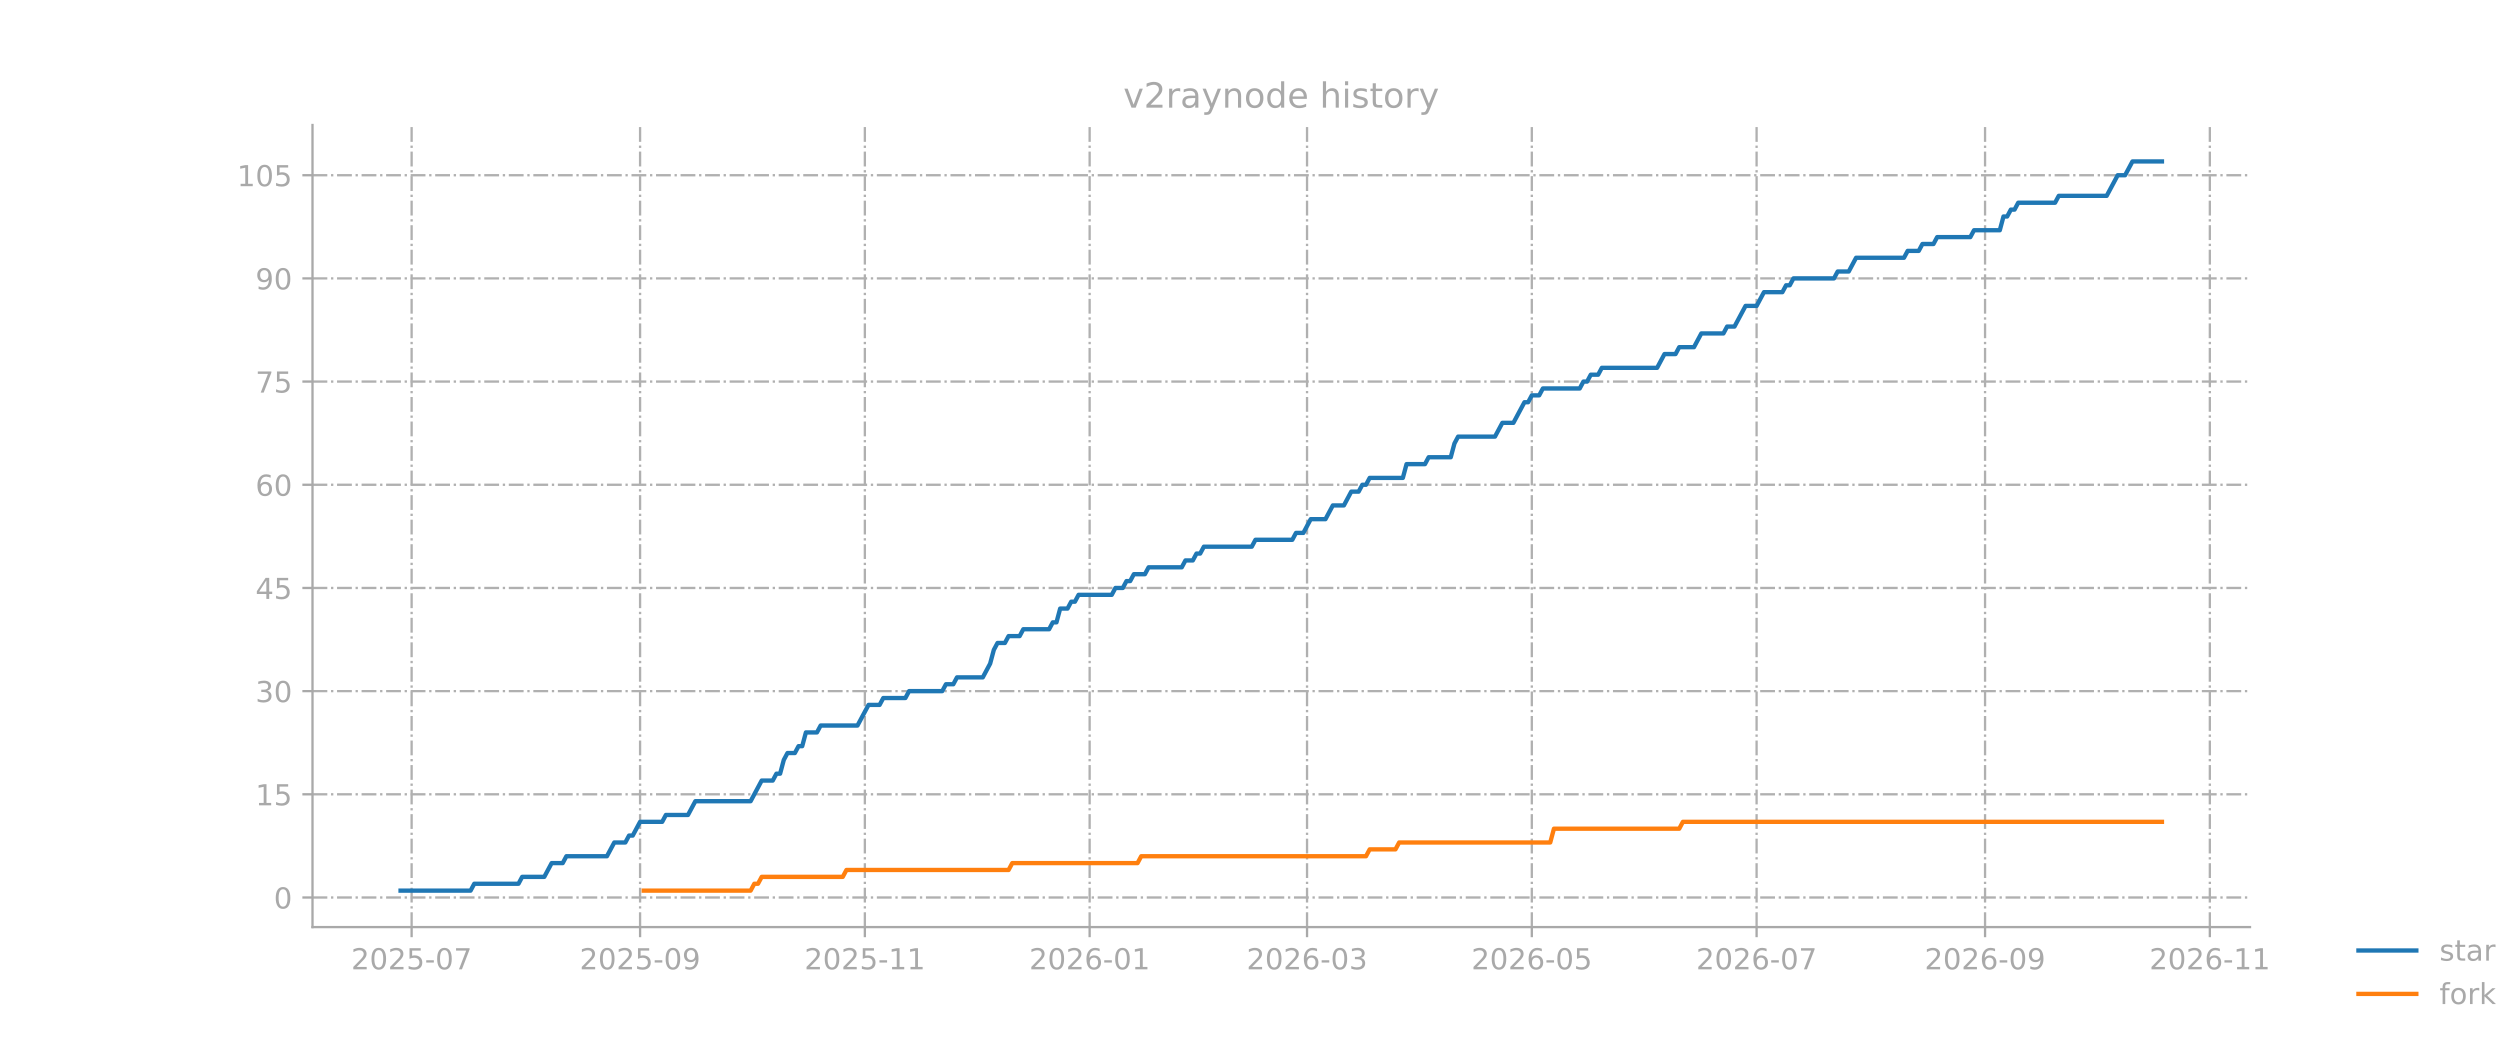
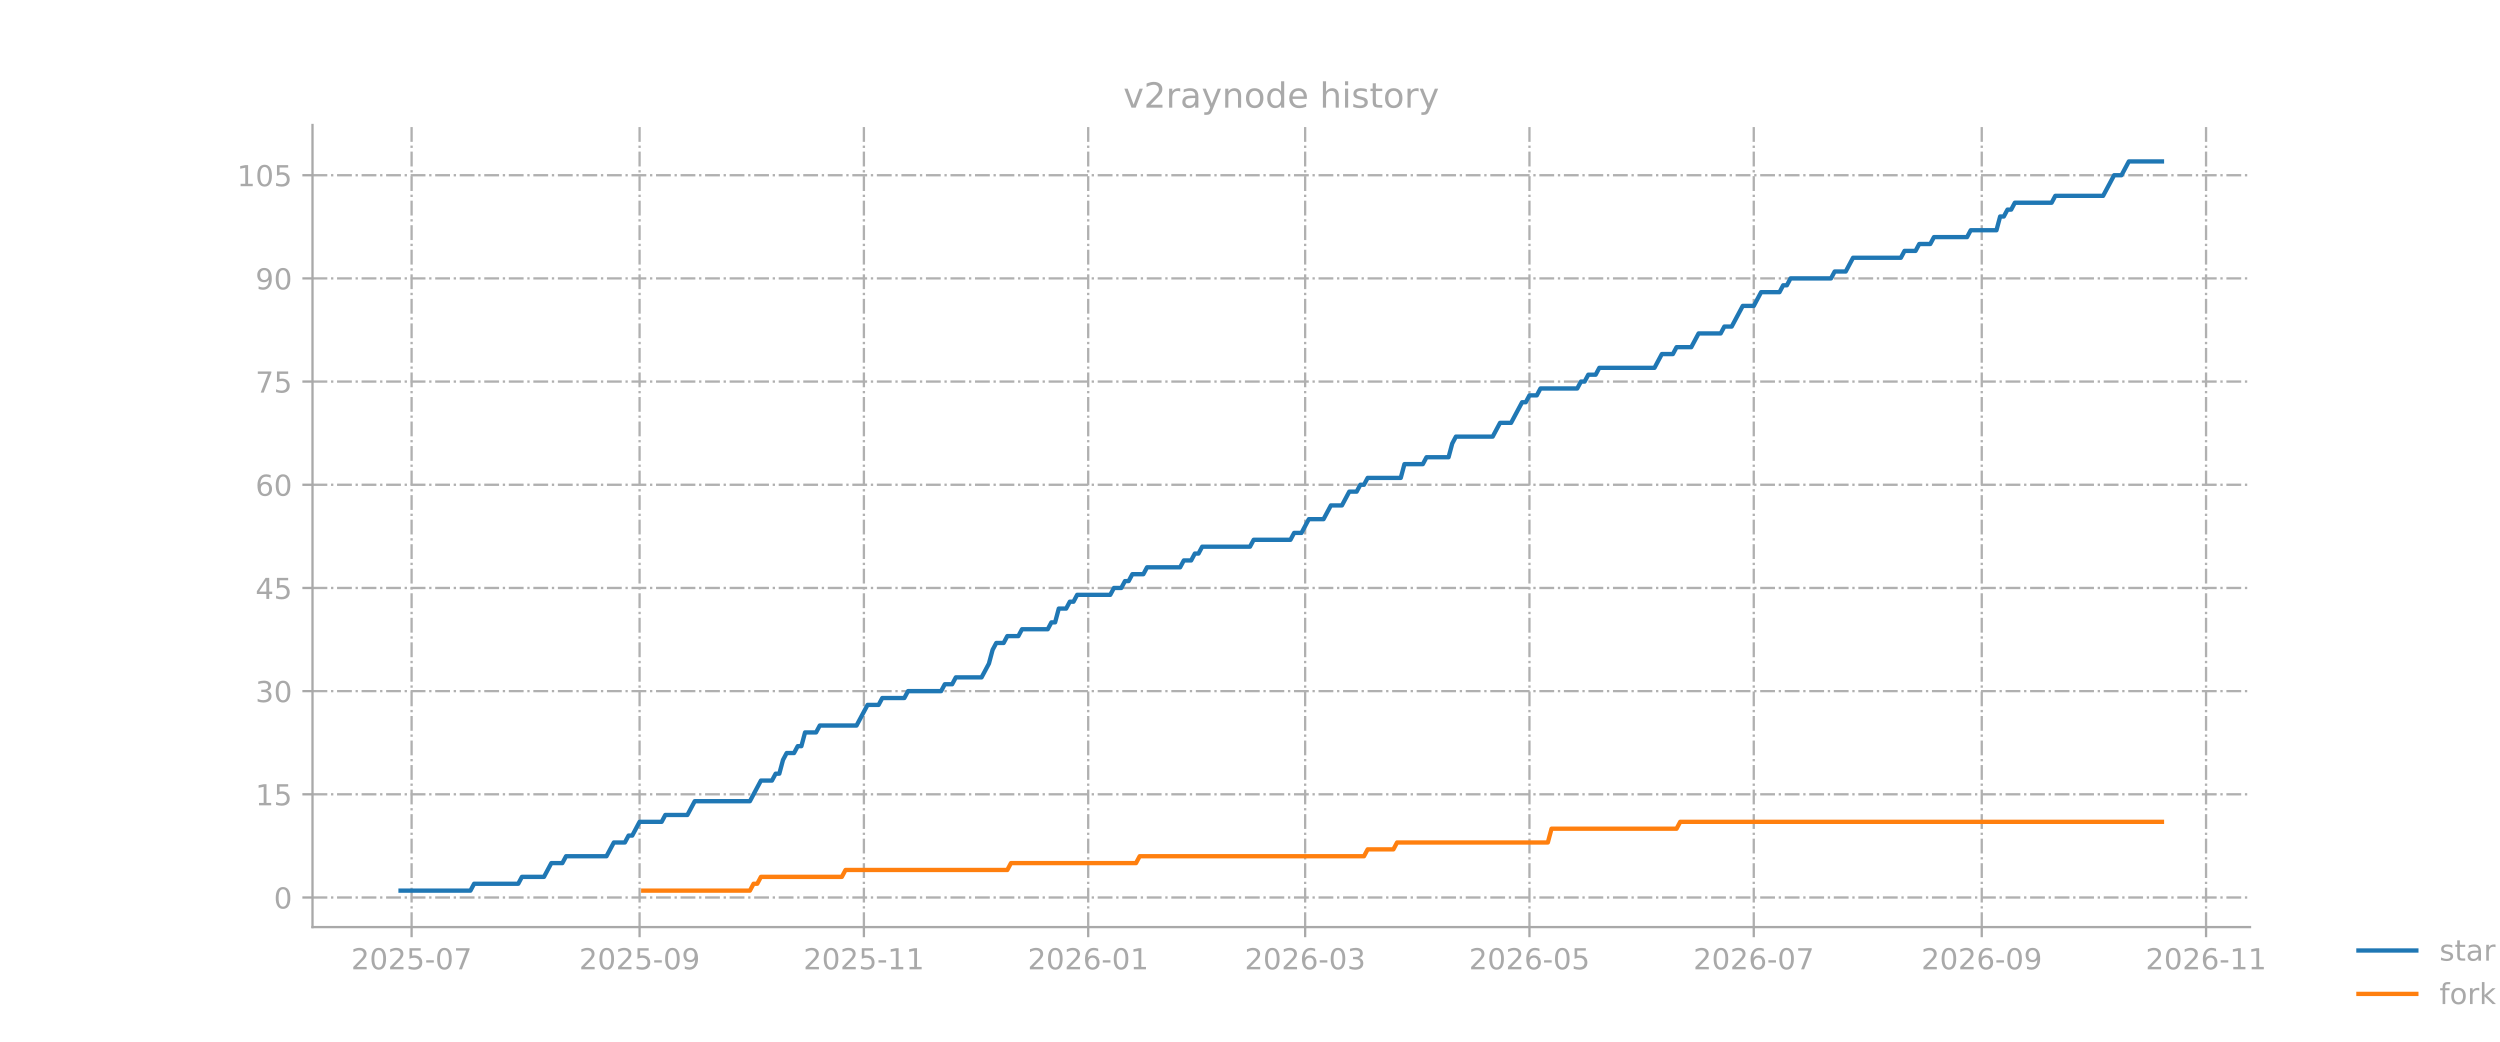
<svg xmlns="http://www.w3.org/2000/svg" xmlns:xlink="http://www.w3.org/1999/xlink" width="864pt" height="360pt" viewBox="0 0 864 360" version="1.1">
  <defs>
    <style type="text/css">*{stroke-linejoin: round; stroke-linecap: butt}</style>
  </defs>
  <g id="figure_1">
    <g id="patch_1">
      <path d="M 0 360  L 864 360  L 864 0  L 0 0  L 0 360  z " style="fill: none; opacity: 0" />
    </g>
    <g id="axes_1">
      <g id="patch_2">
        <path d="M 108 320.4  L 777.6 320.4  L 777.6 43.2  L 108 43.2  L 108 320.4  z " style="fill: none; opacity: 0" />
      </g>
      <g id="matplotlib.axis_1">
        <g id="xtick_1">
          <g id="line2d_1">
-             <path d="M 142.257 320.4  L 142.257 43.2  " clip-path="url(#pf29b0ff2e0)" style="fill: none; stroke-dasharray: 5.12,1.28,0.8,1.28; stroke-dashoffset: 0; stroke: #b0b0b0; stroke-width: 0.8" />
+             <path d="M 142.249 320.4  L 142.249 43.2  " clip-path="url(#p8948f46356)" style="fill: none; stroke-dasharray: 5.12,1.28,0.8,1.28; stroke-dashoffset: 0; stroke: #b0b0b0; stroke-width: 0.8" />
          </g>
          <g id="line2d_2">
            <defs>
-               <path id="mb3f616df27" d="M 0 0  L 0 3.5  " style="stroke: #a9a9a9; stroke-width: 0.8" />
+               <path id="m81ba079718" d="M 0 0  L 0 3.5  " style="stroke: #a9a9a9; stroke-width: 0.8" />
            </defs>
            <g>
-               <use xlink:href="#mb3f616df27" x="142.257" y="320.4" style="fill: #a9a9a9; stroke: #a9a9a9; stroke-width: 0.8" />
+               <use xlink:href="#m81ba079718" x="142.249" y="320.4" style="fill: #a9a9a9; stroke: #a9a9a9; stroke-width: 0.8" />
            </g>
          </g>
          <g id="text_1">
-             <g style="fill: #a9a9a9" transform="translate(121.3654 334.9977) scale(0.1 -0.1)">
+             <g style="fill: #a9a9a9" transform="translate(121.3574 334.9977) scale(0.1 -0.1)">
              <defs>
                <path id="DejaVuSans-15" d="M 1228 531  L 3431 531  L 3431 0  L 469 0  L 469 531  Q 828 903 1448 1529  Q 2069 2156 2228 2338  Q 2531 2678 2651 2914  Q 2772 3150 2772 3378  Q 2772 3750 2511 3984  Q 2250 4219 1831 4219  Q 1534 4219 1204 4116  Q 875 4013 500 3803  L 500 4441  Q 881 4594 1212 4672  Q 1544 4750 1819 4750  Q 2544 4750 2975 4387  Q 3406 4025 3406 3419  Q 3406 3131 3298 2873  Q 3191 2616 2906 2266  Q 2828 2175 2409 1742  Q 1991 1309 1228 531  z " transform="scale(0.015625)" />
                <path id="DejaVuSans-13" d="M 2034 4250  Q 1547 4250 1301 3770  Q 1056 3291 1056 2328  Q 1056 1369 1301 889  Q 1547 409 2034 409  Q 2525 409 2770 889  Q 3016 1369 3016 2328  Q 3016 3291 2770 3770  Q 2525 4250 2034 4250  z M 2034 4750  Q 2819 4750 3233 4129  Q 3647 3509 3647 2328  Q 3647 1150 3233 529  Q 2819 -91 2034 -91  Q 1250 -91 836 529  Q 422 1150 422 2328  Q 422 3509 836 4129  Q 1250 4750 2034 4750  z " transform="scale(0.015625)" />
                <path id="DejaVuSans-18" d="M 691 4666  L 3169 4666  L 3169 4134  L 1269 4134  L 1269 2991  Q 1406 3038 1543 3061  Q 1681 3084 1819 3084  Q 2600 3084 3056 2656  Q 3513 2228 3513 1497  Q 3513 744 3044 326  Q 2575 -91 1722 -91  Q 1428 -91 1123 -41  Q 819 9 494 109  L 494 744  Q 775 591 1075 516  Q 1375 441 1709 441  Q 2250 441 2565 725  Q 2881 1009 2881 1497  Q 2881 1984 2565 2268  Q 2250 2553 1709 2553  Q 1456 2553 1204 2497  Q 953 2441 691 2322  L 691 4666  z " transform="scale(0.015625)" />
                <path id="DejaVuSans-10" d="M 313 2009  L 1997 2009  L 1997 1497  L 313 1497  L 313 2009  z " transform="scale(0.015625)" />
                <path id="DejaVuSans-1a" d="M 525 4666  L 3525 4666  L 3525 4397  L 1831 0  L 1172 0  L 2766 4134  L 525 4134  L 525 4666  z " transform="scale(0.015625)" />
              </defs>
              <use xlink:href="#DejaVuSans-15" />
              <use xlink:href="#DejaVuSans-13" transform="translate(63.625 0)" />
              <use xlink:href="#DejaVuSans-15" transform="translate(127.25 0)" />
              <use xlink:href="#DejaVuSans-18" transform="translate(190.875 0)" />
              <use xlink:href="#DejaVuSans-10" transform="translate(254.5 0)" />
              <use xlink:href="#DejaVuSans-13" transform="translate(290.5781 0)" />
              <use xlink:href="#DejaVuSans-1a" transform="translate(354.2031 0)" />
            </g>
          </g>
        </g>
        <g id="xtick_2">
          <g id="line2d_3">
-             <path d="M 221.213 320.4  L 221.213 43.2  " clip-path="url(#pf29b0ff2e0)" style="fill: none; stroke-dasharray: 5.12,1.28,0.8,1.28; stroke-dashoffset: 0; stroke: #b0b0b0; stroke-width: 0.8" />
+             <path d="M 221.04 320.4  L 221.04 43.2  " clip-path="url(#p8948f46356)" style="fill: none; stroke-dasharray: 5.12,1.28,0.8,1.28; stroke-dashoffset: 0; stroke: #b0b0b0; stroke-width: 0.8" />
          </g>
          <g id="line2d_4">
            <g>
-               <use xlink:href="#mb3f616df27" x="221.213" y="320.4" style="fill: #a9a9a9; stroke: #a9a9a9; stroke-width: 0.8" />
+               <use xlink:href="#m81ba079718" x="221.04" y="320.4" style="fill: #a9a9a9; stroke: #a9a9a9; stroke-width: 0.8" />
            </g>
          </g>
          <g id="text_2">
-             <g style="fill: #a9a9a9" transform="translate(200.3217 334.9977) scale(0.1 -0.1)">
+             <g style="fill: #a9a9a9" transform="translate(200.1489 334.9977) scale(0.1 -0.1)">
              <defs>
                <path id="DejaVuSans-1c" d="M 703 97  L 703 672  Q 941 559 1184 500  Q 1428 441 1663 441  Q 2288 441 2617 861  Q 2947 1281 2994 2138  Q 2813 1869 2534 1725  Q 2256 1581 1919 1581  Q 1219 1581 811 2004  Q 403 2428 403 3163  Q 403 3881 828 4315  Q 1253 4750 1959 4750  Q 2769 4750 3195 4129  Q 3622 3509 3622 2328  Q 3622 1225 3098 567  Q 2575 -91 1691 -91  Q 1453 -91 1209 -44  Q 966 3 703 97  z M 1959 2075  Q 2384 2075 2632 2365  Q 2881 2656 2881 3163  Q 2881 3666 2632 3958  Q 2384 4250 1959 4250  Q 1534 4250 1286 3958  Q 1038 3666 1038 3163  Q 1038 2656 1286 2365  Q 1534 2075 1959 2075  z " transform="scale(0.015625)" />
              </defs>
              <use xlink:href="#DejaVuSans-15" />
              <use xlink:href="#DejaVuSans-13" transform="translate(63.625 0)" />
              <use xlink:href="#DejaVuSans-15" transform="translate(127.25 0)" />
              <use xlink:href="#DejaVuSans-18" transform="translate(190.875 0)" />
              <use xlink:href="#DejaVuSans-10" transform="translate(254.5 0)" />
              <use xlink:href="#DejaVuSans-13" transform="translate(290.5781 0)" />
              <use xlink:href="#DejaVuSans-1c" transform="translate(354.2031 0)" />
            </g>
          </g>
        </g>
        <g id="xtick_3">
          <g id="line2d_5">
-             <path d="M 298.896 320.4  L 298.896 43.2  " clip-path="url(#pf29b0ff2e0)" style="fill: none; stroke-dasharray: 5.12,1.28,0.8,1.28; stroke-dashoffset: 0; stroke: #b0b0b0; stroke-width: 0.8" />
+             <path d="M 298.561 320.4  L 298.561 43.2  " clip-path="url(#p8948f46356)" style="fill: none; stroke-dasharray: 5.12,1.28,0.8,1.28; stroke-dashoffset: 0; stroke: #b0b0b0; stroke-width: 0.8" />
          </g>
          <g id="line2d_6">
            <g>
-               <use xlink:href="#mb3f616df27" x="298.896" y="320.4" style="fill: #a9a9a9; stroke: #a9a9a9; stroke-width: 0.8" />
+               <use xlink:href="#m81ba079718" x="298.561" y="320.4" style="fill: #a9a9a9; stroke: #a9a9a9; stroke-width: 0.8" />
            </g>
          </g>
          <g id="text_3">
-             <g style="fill: #a9a9a9" transform="translate(278.0044 334.9977) scale(0.1 -0.1)">
+             <g style="fill: #a9a9a9" transform="translate(277.6695 334.9977) scale(0.1 -0.1)">
              <defs>
                <path id="DejaVuSans-14" d="M 794 531  L 1825 531  L 1825 4091  L 703 3866  L 703 4441  L 1819 4666  L 2450 4666  L 2450 531  L 3481 531  L 3481 0  L 794 0  L 794 531  z " transform="scale(0.015625)" />
              </defs>
              <use xlink:href="#DejaVuSans-15" />
              <use xlink:href="#DejaVuSans-13" transform="translate(63.625 0)" />
              <use xlink:href="#DejaVuSans-15" transform="translate(127.25 0)" />
              <use xlink:href="#DejaVuSans-18" transform="translate(190.875 0)" />
              <use xlink:href="#DejaVuSans-10" transform="translate(254.5 0)" />
              <use xlink:href="#DejaVuSans-14" transform="translate(290.5781 0)" />
              <use xlink:href="#DejaVuSans-14" transform="translate(354.2031 0)" />
            </g>
          </g>
        </g>
        <g id="xtick_4">
          <g id="line2d_7">
-             <path d="M 376.579 320.4  L 376.579 43.2  " clip-path="url(#pf29b0ff2e0)" style="fill: none; stroke-dasharray: 5.12,1.28,0.8,1.28; stroke-dashoffset: 0; stroke: #b0b0b0; stroke-width: 0.8" />
+             <path d="M 376.081 320.4  L 376.081 43.2  " clip-path="url(#p8948f46356)" style="fill: none; stroke-dasharray: 5.12,1.28,0.8,1.28; stroke-dashoffset: 0; stroke: #b0b0b0; stroke-width: 0.8" />
          </g>
          <g id="line2d_8">
            <g>
-               <use xlink:href="#mb3f616df27" x="376.579" y="320.4" style="fill: #a9a9a9; stroke: #a9a9a9; stroke-width: 0.8" />
+               <use xlink:href="#m81ba079718" x="376.081" y="320.4" style="fill: #a9a9a9; stroke: #a9a9a9; stroke-width: 0.8" />
            </g>
          </g>
          <g id="text_4">
-             <g style="fill: #a9a9a9" transform="translate(355.6872 334.9977) scale(0.1 -0.1)">
+             <g style="fill: #a9a9a9" transform="translate(355.1901 334.9977) scale(0.1 -0.1)">
              <defs>
                <path id="DejaVuSans-19" d="M 2113 2584  Q 1688 2584 1439 2293  Q 1191 2003 1191 1497  Q 1191 994 1439 701  Q 1688 409 2113 409  Q 2538 409 2786 701  Q 3034 994 3034 1497  Q 3034 2003 2786 2293  Q 2538 2584 2113 2584  z M 3366 4563  L 3366 3988  Q 3128 4100 2886 4159  Q 2644 4219 2406 4219  Q 1781 4219 1451 3797  Q 1122 3375 1075 2522  Q 1259 2794 1537 2939  Q 1816 3084 2150 3084  Q 2853 3084 3261 2657  Q 3669 2231 3669 1497  Q 3669 778 3244 343  Q 2819 -91 2113 -91  Q 1303 -91 875 529  Q 447 1150 447 2328  Q 447 3434 972 4092  Q 1497 4750 2381 4750  Q 2619 4750 2861 4703  Q 3103 4656 3366 4563  z " transform="scale(0.015625)" />
              </defs>
              <use xlink:href="#DejaVuSans-15" />
              <use xlink:href="#DejaVuSans-13" transform="translate(63.625 0)" />
              <use xlink:href="#DejaVuSans-15" transform="translate(127.25 0)" />
              <use xlink:href="#DejaVuSans-19" transform="translate(190.875 0)" />
              <use xlink:href="#DejaVuSans-10" transform="translate(254.5 0)" />
              <use xlink:href="#DejaVuSans-13" transform="translate(290.5781 0)" />
              <use xlink:href="#DejaVuSans-14" transform="translate(354.2031 0)" />
            </g>
          </g>
        </g>
        <g id="xtick_5">
          <g id="line2d_9">
-             <path d="M 451.714 320.4  L 451.714 43.2  " clip-path="url(#pf29b0ff2e0)" style="fill: none; stroke-dasharray: 5.12,1.28,0.8,1.28; stroke-dashoffset: 0; stroke: #b0b0b0; stroke-width: 0.8" />
+             <path d="M 451.06 320.4  L 451.06 43.2  " clip-path="url(#p8948f46356)" style="fill: none; stroke-dasharray: 5.12,1.28,0.8,1.28; stroke-dashoffset: 0; stroke: #b0b0b0; stroke-width: 0.8" />
          </g>
          <g id="line2d_10">
            <g>
-               <use xlink:href="#mb3f616df27" x="451.714" y="320.4" style="fill: #a9a9a9; stroke: #a9a9a9; stroke-width: 0.8" />
+               <use xlink:href="#m81ba079718" x="451.06" y="320.4" style="fill: #a9a9a9; stroke: #a9a9a9; stroke-width: 0.8" />
            </g>
          </g>
          <g id="text_5">
-             <g style="fill: #a9a9a9" transform="translate(430.823 334.9977) scale(0.1 -0.1)">
+             <g style="fill: #a9a9a9" transform="translate(430.169 334.9977) scale(0.1 -0.1)">
              <defs>
                <path id="DejaVuSans-16" d="M 2597 2516  Q 3050 2419 3304 2112  Q 3559 1806 3559 1356  Q 3559 666 3084 287  Q 2609 -91 1734 -91  Q 1441 -91 1130 -33  Q 819 25 488 141  L 488 750  Q 750 597 1062 519  Q 1375 441 1716 441  Q 2309 441 2620 675  Q 2931 909 2931 1356  Q 2931 1769 2642 2001  Q 2353 2234 1838 2234  L 1294 2234  L 1294 2753  L 1863 2753  Q 2328 2753 2575 2939  Q 2822 3125 2822 3475  Q 2822 3834 2567 4026  Q 2313 4219 1838 4219  Q 1578 4219 1281 4162  Q 984 4106 628 3988  L 628 4550  Q 988 4650 1302 4700  Q 1616 4750 1894 4750  Q 2613 4750 3031 4423  Q 3450 4097 3450 3541  Q 3450 3153 3228 2886  Q 3006 2619 2597 2516  z " transform="scale(0.015625)" />
              </defs>
              <use xlink:href="#DejaVuSans-15" />
              <use xlink:href="#DejaVuSans-13" transform="translate(63.625 0)" />
              <use xlink:href="#DejaVuSans-15" transform="translate(127.25 0)" />
              <use xlink:href="#DejaVuSans-19" transform="translate(190.875 0)" />
              <use xlink:href="#DejaVuSans-10" transform="translate(254.5 0)" />
              <use xlink:href="#DejaVuSans-13" transform="translate(290.5781 0)" />
              <use xlink:href="#DejaVuSans-16" transform="translate(354.2031 0)" />
            </g>
          </g>
        </g>
        <g id="xtick_6">
          <g id="line2d_11">
-             <path d="M 529.397 320.4  L 529.397 43.2  " clip-path="url(#pf29b0ff2e0)" style="fill: none; stroke-dasharray: 5.12,1.28,0.8,1.28; stroke-dashoffset: 0; stroke: #b0b0b0; stroke-width: 0.8" />
+             <path d="M 528.581 320.4  L 528.581 43.2  " clip-path="url(#p8948f46356)" style="fill: none; stroke-dasharray: 5.12,1.28,0.8,1.28; stroke-dashoffset: 0; stroke: #b0b0b0; stroke-width: 0.8" />
          </g>
          <g id="line2d_12">
            <g>
-               <use xlink:href="#mb3f616df27" x="529.397" y="320.4" style="fill: #a9a9a9; stroke: #a9a9a9; stroke-width: 0.8" />
+               <use xlink:href="#m81ba079718" x="528.581" y="320.4" style="fill: #a9a9a9; stroke: #a9a9a9; stroke-width: 0.8" />
            </g>
          </g>
          <g id="text_6">
-             <g style="fill: #a9a9a9" transform="translate(508.5058 334.9977) scale(0.1 -0.1)">
+             <g style="fill: #a9a9a9" transform="translate(507.6896 334.9977) scale(0.1 -0.1)">
              <use xlink:href="#DejaVuSans-15" />
              <use xlink:href="#DejaVuSans-13" transform="translate(63.625 0)" />
              <use xlink:href="#DejaVuSans-15" transform="translate(127.25 0)" />
              <use xlink:href="#DejaVuSans-19" transform="translate(190.875 0)" />
              <use xlink:href="#DejaVuSans-10" transform="translate(254.5 0)" />
              <use xlink:href="#DejaVuSans-13" transform="translate(290.5781 0)" />
              <use xlink:href="#DejaVuSans-18" transform="translate(354.2031 0)" />
            </g>
          </g>
        </g>
        <g id="xtick_7">
          <g id="line2d_13">
-             <path d="M 607.08 320.4  L 607.08 43.2  " clip-path="url(#pf29b0ff2e0)" style="fill: none; stroke-dasharray: 5.12,1.28,0.8,1.28; stroke-dashoffset: 0; stroke: #b0b0b0; stroke-width: 0.8" />
+             <path d="M 606.102 320.4  L 606.102 43.2  " clip-path="url(#p8948f46356)" style="fill: none; stroke-dasharray: 5.12,1.28,0.8,1.28; stroke-dashoffset: 0; stroke: #b0b0b0; stroke-width: 0.8" />
          </g>
          <g id="line2d_14">
            <g>
-               <use xlink:href="#mb3f616df27" x="607.08" y="320.4" style="fill: #a9a9a9; stroke: #a9a9a9; stroke-width: 0.8" />
+               <use xlink:href="#m81ba079718" x="606.102" y="320.4" style="fill: #a9a9a9; stroke: #a9a9a9; stroke-width: 0.8" />
            </g>
          </g>
          <g id="text_7">
-             <g style="fill: #a9a9a9" transform="translate(586.1885 334.9977) scale(0.1 -0.1)">
+             <g style="fill: #a9a9a9" transform="translate(585.2102 334.9977) scale(0.1 -0.1)">
              <use xlink:href="#DejaVuSans-15" />
              <use xlink:href="#DejaVuSans-13" transform="translate(63.625 0)" />
              <use xlink:href="#DejaVuSans-15" transform="translate(127.25 0)" />
              <use xlink:href="#DejaVuSans-19" transform="translate(190.875 0)" />
              <use xlink:href="#DejaVuSans-10" transform="translate(254.5 0)" />
              <use xlink:href="#DejaVuSans-13" transform="translate(290.5781 0)" />
              <use xlink:href="#DejaVuSans-1a" transform="translate(354.2031 0)" />
            </g>
          </g>
        </g>
        <g id="xtick_8">
          <g id="line2d_15">
-             <path d="M 686.036 320.4  L 686.036 43.2  " clip-path="url(#pf29b0ff2e0)" style="fill: none; stroke-dasharray: 5.12,1.28,0.8,1.28; stroke-dashoffset: 0; stroke: #b0b0b0; stroke-width: 0.8" />
+             <path d="M 684.893 320.4  L 684.893 43.2  " clip-path="url(#p8948f46356)" style="fill: none; stroke-dasharray: 5.12,1.28,0.8,1.28; stroke-dashoffset: 0; stroke: #b0b0b0; stroke-width: 0.8" />
          </g>
          <g id="line2d_16">
            <g>
-               <use xlink:href="#mb3f616df27" x="686.036" y="320.4" style="fill: #a9a9a9; stroke: #a9a9a9; stroke-width: 0.8" />
+               <use xlink:href="#m81ba079718" x="684.893" y="320.4" style="fill: #a9a9a9; stroke: #a9a9a9; stroke-width: 0.8" />
            </g>
          </g>
          <g id="text_8">
-             <g style="fill: #a9a9a9" transform="translate(665.1448 334.9977) scale(0.1 -0.1)">
+             <g style="fill: #a9a9a9" transform="translate(664.0016 334.9977) scale(0.1 -0.1)">
              <use xlink:href="#DejaVuSans-15" />
              <use xlink:href="#DejaVuSans-13" transform="translate(63.625 0)" />
              <use xlink:href="#DejaVuSans-15" transform="translate(127.25 0)" />
              <use xlink:href="#DejaVuSans-19" transform="translate(190.875 0)" />
              <use xlink:href="#DejaVuSans-10" transform="translate(254.5 0)" />
              <use xlink:href="#DejaVuSans-13" transform="translate(290.5781 0)" />
              <use xlink:href="#DejaVuSans-1c" transform="translate(354.2031 0)" />
            </g>
          </g>
        </g>
        <g id="xtick_9">
          <g id="line2d_17">
-             <path d="M 763.719 320.4  L 763.719 43.2  " clip-path="url(#pf29b0ff2e0)" style="fill: none; stroke-dasharray: 5.12,1.28,0.8,1.28; stroke-dashoffset: 0; stroke: #b0b0b0; stroke-width: 0.8" />
+             <path d="M 762.414 320.4  L 762.414 43.2  " clip-path="url(#p8948f46356)" style="fill: none; stroke-dasharray: 5.12,1.28,0.8,1.28; stroke-dashoffset: 0; stroke: #b0b0b0; stroke-width: 0.8" />
          </g>
          <g id="line2d_18">
            <g>
-               <use xlink:href="#mb3f616df27" x="763.719" y="320.4" style="fill: #a9a9a9; stroke: #a9a9a9; stroke-width: 0.8" />
+               <use xlink:href="#m81ba079718" x="762.414" y="320.4" style="fill: #a9a9a9; stroke: #a9a9a9; stroke-width: 0.8" />
            </g>
          </g>
          <g id="text_9">
-             <g style="fill: #a9a9a9" transform="translate(742.8276 334.9977) scale(0.1 -0.1)">
+             <g style="fill: #a9a9a9" transform="translate(741.5222 334.9977) scale(0.1 -0.1)">
              <use xlink:href="#DejaVuSans-15" />
              <use xlink:href="#DejaVuSans-13" transform="translate(63.625 0)" />
              <use xlink:href="#DejaVuSans-15" transform="translate(127.25 0)" />
              <use xlink:href="#DejaVuSans-19" transform="translate(190.875 0)" />
              <use xlink:href="#DejaVuSans-10" transform="translate(254.5 0)" />
              <use xlink:href="#DejaVuSans-14" transform="translate(290.5781 0)" />
              <use xlink:href="#DejaVuSans-14" transform="translate(354.2031 0)" />
            </g>
          </g>
        </g>
      </g>
      <g id="matplotlib.axis_2">
        <g id="ytick_1">
          <g id="line2d_19">
-             <path d="M 108 310.177  L 777.6 310.177  " clip-path="url(#pf29b0ff2e0)" style="fill: none; stroke-dasharray: 5.12,1.28,0.8,1.28; stroke-dashoffset: 0; stroke: #b0b0b0; stroke-width: 0.8" />
+             <path d="M 108 310.177  L 777.6 310.177  " clip-path="url(#p8948f46356)" style="fill: none; stroke-dasharray: 5.12,1.28,0.8,1.28; stroke-dashoffset: 0; stroke: #b0b0b0; stroke-width: 0.8" />
          </g>
          <g id="line2d_20">
            <defs>
-               <path id="m689b51c0ff" d="M 0 0  L -3.5 0  " style="stroke: #a9a9a9; stroke-width: 0.8" />
+               <path id="mf83fe8d852" d="M 0 0  L -3.5 0  " style="stroke: #a9a9a9; stroke-width: 0.8" />
            </defs>
            <g>
-               <use xlink:href="#m689b51c0ff" x="108" y="310.177" style="fill: #a9a9a9; stroke: #a9a9a9; stroke-width: 0.8" />
+               <use xlink:href="#mf83fe8d852" x="108" y="310.177" style="fill: #a9a9a9; stroke: #a9a9a9; stroke-width: 0.8" />
            </g>
          </g>
          <g id="text_10">
            <g style="fill: #a9a9a9" transform="translate(94.6375 313.9762) scale(0.1 -0.1)">
              <use xlink:href="#DejaVuSans-13" />
            </g>
          </g>
        </g>
        <g id="ytick_2">
          <g id="line2d_21">
-             <path d="M 108 274.517  L 777.6 274.517  " clip-path="url(#pf29b0ff2e0)" style="fill: none; stroke-dasharray: 5.12,1.28,0.8,1.28; stroke-dashoffset: 0; stroke: #b0b0b0; stroke-width: 0.8" />
+             <path d="M 108 274.517  L 777.6 274.517  " clip-path="url(#p8948f46356)" style="fill: none; stroke-dasharray: 5.12,1.28,0.8,1.28; stroke-dashoffset: 0; stroke: #b0b0b0; stroke-width: 0.8" />
          </g>
          <g id="line2d_22">
            <g>
-               <use xlink:href="#m689b51c0ff" x="108" y="274.517" style="fill: #a9a9a9; stroke: #a9a9a9; stroke-width: 0.8" />
+               <use xlink:href="#mf83fe8d852" x="108" y="274.517" style="fill: #a9a9a9; stroke: #a9a9a9; stroke-width: 0.8" />
            </g>
          </g>
          <g id="text_11">
            <g style="fill: #a9a9a9" transform="translate(88.275 278.3158) scale(0.1 -0.1)">
              <use xlink:href="#DejaVuSans-14" />
              <use xlink:href="#DejaVuSans-18" transform="translate(63.625 0)" />
            </g>
          </g>
        </g>
        <g id="ytick_3">
          <g id="line2d_23">
-             <path d="M 108 238.857  L 777.6 238.857  " clip-path="url(#pf29b0ff2e0)" style="fill: none; stroke-dasharray: 5.12,1.28,0.8,1.28; stroke-dashoffset: 0; stroke: #b0b0b0; stroke-width: 0.8" />
+             <path d="M 108 238.857  L 777.6 238.857  " clip-path="url(#p8948f46356)" style="fill: none; stroke-dasharray: 5.12,1.28,0.8,1.28; stroke-dashoffset: 0; stroke: #b0b0b0; stroke-width: 0.8" />
          </g>
          <g id="line2d_24">
            <g>
-               <use xlink:href="#m689b51c0ff" x="108" y="238.857" style="fill: #a9a9a9; stroke: #a9a9a9; stroke-width: 0.8" />
+               <use xlink:href="#mf83fe8d852" x="108" y="238.857" style="fill: #a9a9a9; stroke: #a9a9a9; stroke-width: 0.8" />
            </g>
          </g>
          <g id="text_12">
            <g style="fill: #a9a9a9" transform="translate(88.275 242.6554) scale(0.1 -0.1)">
              <use xlink:href="#DejaVuSans-16" />
              <use xlink:href="#DejaVuSans-13" transform="translate(63.625 0)" />
            </g>
          </g>
        </g>
        <g id="ytick_4">
          <g id="line2d_25">
-             <path d="M 108 203.196  L 777.6 203.196  " clip-path="url(#pf29b0ff2e0)" style="fill: none; stroke-dasharray: 5.12,1.28,0.8,1.28; stroke-dashoffset: 0; stroke: #b0b0b0; stroke-width: 0.8" />
+             <path d="M 108 203.196  L 777.6 203.196  " clip-path="url(#p8948f46356)" style="fill: none; stroke-dasharray: 5.12,1.28,0.8,1.28; stroke-dashoffset: 0; stroke: #b0b0b0; stroke-width: 0.8" />
          </g>
          <g id="line2d_26">
            <g>
-               <use xlink:href="#m689b51c0ff" x="108" y="203.196" style="fill: #a9a9a9; stroke: #a9a9a9; stroke-width: 0.8" />
+               <use xlink:href="#mf83fe8d852" x="108" y="203.196" style="fill: #a9a9a9; stroke: #a9a9a9; stroke-width: 0.8" />
            </g>
          </g>
          <g id="text_13">
            <g style="fill: #a9a9a9" transform="translate(88.275 206.9951) scale(0.1 -0.1)">
              <defs>
                <path id="DejaVuSans-17" d="M 2419 4116  L 825 1625  L 2419 1625  L 2419 4116  z M 2253 4666  L 3047 4666  L 3047 1625  L 3713 1625  L 3713 1100  L 3047 1100  L 3047 0  L 2419 0  L 2419 1100  L 313 1100  L 313 1709  L 2253 4666  z " transform="scale(0.015625)" />
              </defs>
              <use xlink:href="#DejaVuSans-17" />
              <use xlink:href="#DejaVuSans-18" transform="translate(63.625 0)" />
            </g>
          </g>
        </g>
        <g id="ytick_5">
          <g id="line2d_27">
-             <path d="M 108 167.536  L 777.6 167.536  " clip-path="url(#pf29b0ff2e0)" style="fill: none; stroke-dasharray: 5.12,1.28,0.8,1.28; stroke-dashoffset: 0; stroke: #b0b0b0; stroke-width: 0.8" />
+             <path d="M 108 167.536  L 777.6 167.536  " clip-path="url(#p8948f46356)" style="fill: none; stroke-dasharray: 5.12,1.28,0.8,1.28; stroke-dashoffset: 0; stroke: #b0b0b0; stroke-width: 0.8" />
          </g>
          <g id="line2d_28">
            <g>
-               <use xlink:href="#m689b51c0ff" x="108" y="167.536" style="fill: #a9a9a9; stroke: #a9a9a9; stroke-width: 0.8" />
+               <use xlink:href="#mf83fe8d852" x="108" y="167.536" style="fill: #a9a9a9; stroke: #a9a9a9; stroke-width: 0.8" />
            </g>
          </g>
          <g id="text_14">
            <g style="fill: #a9a9a9" transform="translate(88.275 171.3347) scale(0.1 -0.1)">
              <use xlink:href="#DejaVuSans-19" />
              <use xlink:href="#DejaVuSans-13" transform="translate(63.625 0)" />
            </g>
          </g>
        </g>
        <g id="ytick_6">
          <g id="line2d_29">
-             <path d="M 108 131.875  L 777.6 131.875  " clip-path="url(#pf29b0ff2e0)" style="fill: none; stroke-dasharray: 5.12,1.28,0.8,1.28; stroke-dashoffset: 0; stroke: #b0b0b0; stroke-width: 0.8" />
+             <path d="M 108 131.875  L 777.6 131.875  " clip-path="url(#p8948f46356)" style="fill: none; stroke-dasharray: 5.12,1.28,0.8,1.28; stroke-dashoffset: 0; stroke: #b0b0b0; stroke-width: 0.8" />
          </g>
          <g id="line2d_30">
            <g>
-               <use xlink:href="#m689b51c0ff" x="108" y="131.875" style="fill: #a9a9a9; stroke: #a9a9a9; stroke-width: 0.8" />
+               <use xlink:href="#mf83fe8d852" x="108" y="131.875" style="fill: #a9a9a9; stroke: #a9a9a9; stroke-width: 0.8" />
            </g>
          </g>
          <g id="text_15">
            <g style="fill: #a9a9a9" transform="translate(88.275 135.6743) scale(0.1 -0.1)">
              <use xlink:href="#DejaVuSans-1a" />
              <use xlink:href="#DejaVuSans-18" transform="translate(63.625 0)" />
            </g>
          </g>
        </g>
        <g id="ytick_7">
          <g id="line2d_31">
-             <path d="M 108 96.215  L 777.6 96.215  " clip-path="url(#pf29b0ff2e0)" style="fill: none; stroke-dasharray: 5.12,1.28,0.8,1.28; stroke-dashoffset: 0; stroke: #b0b0b0; stroke-width: 0.8" />
+             <path d="M 108 96.215  L 777.6 96.215  " clip-path="url(#p8948f46356)" style="fill: none; stroke-dasharray: 5.12,1.28,0.8,1.28; stroke-dashoffset: 0; stroke: #b0b0b0; stroke-width: 0.8" />
          </g>
          <g id="line2d_32">
            <g>
-               <use xlink:href="#m689b51c0ff" x="108" y="96.215" style="fill: #a9a9a9; stroke: #a9a9a9; stroke-width: 0.8" />
+               <use xlink:href="#mf83fe8d852" x="108" y="96.215" style="fill: #a9a9a9; stroke: #a9a9a9; stroke-width: 0.8" />
            </g>
          </g>
          <g id="text_16">
            <g style="fill: #a9a9a9" transform="translate(88.275 100.0139) scale(0.1 -0.1)">
              <use xlink:href="#DejaVuSans-1c" />
              <use xlink:href="#DejaVuSans-13" transform="translate(63.625 0)" />
            </g>
          </g>
        </g>
        <g id="ytick_8">
          <g id="line2d_33">
-             <path d="M 108 60.555  L 777.6 60.555  " clip-path="url(#pf29b0ff2e0)" style="fill: none; stroke-dasharray: 5.12,1.28,0.8,1.28; stroke-dashoffset: 0; stroke: #b0b0b0; stroke-width: 0.8" />
+             <path d="M 108 60.555  L 777.6 60.555  " clip-path="url(#p8948f46356)" style="fill: none; stroke-dasharray: 5.12,1.28,0.8,1.28; stroke-dashoffset: 0; stroke: #b0b0b0; stroke-width: 0.8" />
          </g>
          <g id="line2d_34">
            <g>
-               <use xlink:href="#m689b51c0ff" x="108" y="60.555" style="fill: #a9a9a9; stroke: #a9a9a9; stroke-width: 0.8" />
+               <use xlink:href="#mf83fe8d852" x="108" y="60.555" style="fill: #a9a9a9; stroke: #a9a9a9; stroke-width: 0.8" />
            </g>
          </g>
          <g id="text_17">
            <g style="fill: #a9a9a9" transform="translate(81.9125 64.35354) scale(0.1 -0.1)">
              <use xlink:href="#DejaVuSans-14" />
              <use xlink:href="#DejaVuSans-13" transform="translate(63.625 0)" />
              <use xlink:href="#DejaVuSans-18" transform="translate(127.25 0)" />
            </g>
          </g>
        </g>
      </g>
      <g id="line2d_35">
-         <path d="M 138.436 307.8  L 162.633 307.8  L 163.906 305.423  L 179.188 305.423  L 180.461 303.045  L 188.102 303.045  L 190.649 298.291  L 194.47 298.291  L 195.743 295.913  L 209.752 295.913  L 212.299 291.158  L 216.119 291.158  L 217.393 288.781  L 218.666 288.781  L 221.213 284.026  L 228.854 284.026  L 230.128 281.649  L 237.768 281.649  L 240.315 276.894  L 259.418 276.894  L 263.238 269.762  L 267.059 269.762  L 268.332 267.385  L 269.606 267.385  L 270.879 262.63  L 272.153 260.253  L 274.7 260.253  L 275.973 257.875  L 277.247 257.875  L 278.52 253.121  L 282.341 253.121  L 283.614 250.743  L 296.349 250.743  L 300.169 243.611  L 303.99 243.611  L 305.263 241.234  L 312.904 241.234  L 314.178 238.857  L 325.639 238.857  L 326.913 236.479  L 329.46 236.479  L 330.733 234.102  L 339.647 234.102  L 342.194 229.347  L 343.468 224.592  L 344.741 222.215  L 347.288 222.215  L 348.562 219.838  L 352.382 219.838  L 353.656 217.46  L 362.57 217.46  L 363.844 215.083  L 365.117 215.083  L 366.391 210.328  L 368.938 210.328  L 370.211 207.951  L 371.485 207.951  L 372.758 205.574  L 384.22 205.574  L 385.493 203.196  L 388.04 203.196  L 389.314 200.819  L 390.587 200.819  L 391.86 198.442  L 395.681 198.442  L 396.954 196.064  L 408.416 196.064  L 409.689 193.687  L 412.236 193.687  L 413.51 191.309  L 414.783 191.309  L 416.057 188.932  L 432.612 188.932  L 433.886 186.555  L 446.62 186.555  L 447.894 184.177  L 450.441 184.177  L 452.988 179.423  L 458.082 179.423  L 460.629 174.668  L 464.449 174.668  L 466.996 169.913  L 469.543 169.913  L 470.817 167.536  L 472.09 167.536  L 473.364 165.158  L 484.825 165.158  L 486.099 160.404  L 492.466 160.404  L 493.74 158.026  L 501.38 158.026  L 502.654 153.272  L 503.927 150.894  L 516.662 150.894  L 519.209 146.14  L 523.03 146.14  L 526.85 139.008  L 528.124 139.008  L 529.397 136.63  L 531.944 136.63  L 533.218 134.253  L 545.953 134.253  L 547.226 131.875  L 548.5 131.875  L 549.773 129.498  L 552.32 129.498  L 553.593 127.121  L 572.696 127.121  L 575.243 122.366  L 579.063 122.366  L 580.337 119.989  L 585.431 119.989  L 587.978 115.234  L 595.619 115.234  L 596.892 112.857  L 599.439 112.857  L 603.259 105.725  L 607.08 105.725  L 609.627 100.97  L 615.994 100.97  L 617.268 98.592  L 618.541 98.592  L 619.815 96.215  L 633.823 96.215  L 635.097 93.838  L 638.917 93.838  L 641.464 89.083  L 658.019 89.083  L 659.293 86.706  L 663.113 86.706  L 664.387 84.328  L 668.207 84.328  L 669.481 81.951  L 680.942 81.951  L 682.216 79.574  L 691.13 79.574  L 692.404 74.819  L 693.677 74.819  L 694.951 72.442  L 696.224 72.442  L 697.498 70.064  L 710.232 70.064  L 711.506 67.687  L 728.061 67.687  L 731.882 60.555  L 734.429 60.555  L 736.976 55.8  L 747.164 55.8  L 747.164 55.8  " clip-path="url(#pf29b0ff2e0)" style="fill: none; stroke: #1f77b4; stroke-width: 1.5; stroke-linecap: square" />
+         <path d="M 138.436 307.8  L 162.582 307.8  L 163.853 305.423  L 179.103 305.423  L 180.374 303.045  L 187.999 303.045  L 190.54 298.291  L 194.353 298.291  L 195.624 295.913  L 209.603 295.913  L 212.144 291.158  L 215.957 291.158  L 217.228 288.781  L 218.499 288.781  L 221.04 284.026  L 228.665 284.026  L 229.936 281.649  L 237.561 281.649  L 240.103 276.894  L 259.165 276.894  L 262.978 269.762  L 266.79 269.762  L 268.061 267.385  L 269.332 267.385  L 270.603 262.63  L 271.873 260.253  L 274.415 260.253  L 275.686 257.875  L 276.957 257.875  L 278.228 253.121  L 282.04 253.121  L 283.311 250.743  L 296.019 250.743  L 299.832 243.611  L 303.644 243.611  L 304.915 241.234  L 312.54 241.234  L 313.811 238.857  L 325.248 238.857  L 326.519 236.479  L 329.061 236.479  L 330.332 234.102  L 339.227 234.102  L 341.769 229.347  L 343.04 224.592  L 344.311 222.215  L 346.852 222.215  L 348.123 219.838  L 351.936 219.838  L 353.207 217.46  L 362.102 217.46  L 363.373 215.083  L 364.644 215.083  L 365.915 210.328  L 368.456 210.328  L 369.727 207.951  L 370.998 207.951  L 372.269 205.574  L 383.706 205.574  L 384.977 203.196  L 387.519 203.196  L 388.79 200.819  L 390.061 200.819  L 391.331 198.442  L 395.144 198.442  L 396.415 196.064  L 407.852 196.064  L 409.123 193.687  L 411.665 193.687  L 412.936 191.309  L 414.206 191.309  L 415.477 188.932  L 431.998 188.932  L 433.269 186.555  L 445.977 186.555  L 447.248 184.177  L 449.79 184.177  L 452.331 179.423  L 457.415 179.423  L 459.956 174.668  L 463.769 174.668  L 466.31 169.913  L 468.852 169.913  L 470.123 167.536  L 471.394 167.536  L 472.664 165.158  L 484.102 165.158  L 485.373 160.404  L 491.727 160.404  L 492.998 158.026  L 500.623 158.026  L 501.894 153.272  L 503.164 150.894  L 515.873 150.894  L 518.414 146.14  L 522.227 146.14  L 526.039 139.008  L 527.31 139.008  L 528.581 136.63  L 531.123 136.63  L 532.393 134.253  L 545.102 134.253  L 546.373 131.875  L 547.643 131.875  L 548.914 129.498  L 551.456 129.498  L 552.727 127.121  L 571.789 127.121  L 574.331 122.366  L 578.143 122.366  L 579.414 119.989  L 584.497 119.989  L 587.039 115.234  L 594.664 115.234  L 595.935 112.857  L 598.477 112.857  L 602.289 105.725  L 606.102 105.725  L 608.643 100.97  L 614.997 100.97  L 616.268 98.592  L 617.539 98.592  L 618.81 96.215  L 632.789 96.215  L 634.06 93.838  L 637.872 93.838  L 640.414 89.083  L 656.935 89.083  L 658.206 86.706  L 662.018 86.706  L 663.289 84.328  L 667.101 84.328  L 668.372 81.951  L 679.81 81.951  L 681.081 79.574  L 689.976 79.574  L 691.247 74.819  L 692.518 74.819  L 693.789 72.442  L 695.06 72.442  L 696.33 70.064  L 709.039 70.064  L 710.31 67.687  L 726.83 67.687  L 730.643 60.555  L 733.185 60.555  L 735.726 55.8  L 747.164 55.8  L 747.164 55.8  " clip-path="url(#p8948f46356)" style="fill: none; stroke: #1f77b4; stroke-width: 1.5; stroke-linecap: square" />
      </g>
      <g id="line2d_36">
-         <path d="M 222.487 307.8  L 259.418 307.8  L 260.691 305.423  L 261.965 305.423  L 263.238 303.045  L 291.255 303.045  L 292.528 300.668  L 348.562 300.668  L 349.835 298.291  L 393.134 298.291  L 394.407 295.913  L 472.09 295.913  L 473.364 293.536  L 482.278 293.536  L 483.552 291.158  L 535.765 291.158  L 537.038 286.404  L 580.337 286.404  L 581.61 284.026  L 747.164 284.026  L 747.164 284.026  " clip-path="url(#pf29b0ff2e0)" style="fill: none; stroke: #ff7f0e; stroke-width: 1.5; stroke-linecap: square" />
+         <path d="M 222.311 307.8  L 259.165 307.8  L 260.436 305.423  L 261.707 305.423  L 262.978 303.045  L 290.936 303.045  L 292.207 300.668  L 348.123 300.668  L 349.394 298.291  L 392.602 298.291  L 393.873 295.913  L 471.394 295.913  L 472.664 293.536  L 481.56 293.536  L 482.831 291.158  L 534.935 291.158  L 536.206 286.404  L 579.414 286.404  L 580.685 284.026  L 747.164 284.026  L 747.164 284.026  " clip-path="url(#p8948f46356)" style="fill: none; stroke: #ff7f0e; stroke-width: 1.5; stroke-linecap: square" />
      </g>
      <g id="patch_3">
        <path d="M 108 320.4  L 108 43.2  " style="fill: none; stroke: #a9a9a9; stroke-width: 0.8; stroke-linejoin: miter; stroke-linecap: square" />
      </g>
      <g id="patch_4">
        <path d="M 777.6 320.4  L 777.6 43.2  " style="fill: none" />
      </g>
      <g id="patch_5">
        <path d="M 108 320.4  L 777.6 320.4  " style="fill: none; stroke: #a9a9a9; stroke-width: 0.8; stroke-linejoin: miter; stroke-linecap: square" />
      </g>
      <g id="patch_6">
        <path d="M 108 43.2  L 777.6 43.2  " style="fill: none" />
      </g>
      <g id="text_18">
        <g style="fill: #a9a9a9" transform="translate(388.2188 37.2) scale(0.12 -0.12)">
          <defs>
            <path id="DejaVuSans-59" d="M 191 3500  L 800 3500  L 1894 563  L 2988 3500  L 3597 3500  L 2284 0  L 1503 0  L 191 3500  z " transform="scale(0.015625)" />
            <path id="DejaVuSans-55" d="M 2631 2963  Q 2534 3019 2420 3045  Q 2306 3072 2169 3072  Q 1681 3072 1420 2755  Q 1159 2438 1159 1844  L 1159 0  L 581 0  L 581 3500  L 1159 3500  L 1159 2956  Q 1341 3275 1631 3429  Q 1922 3584 2338 3584  Q 2397 3584 2469 3576  Q 2541 3569 2628 3553  L 2631 2963  z " transform="scale(0.015625)" />
            <path id="DejaVuSans-44" d="M 2194 1759  Q 1497 1759 1228 1600  Q 959 1441 959 1056  Q 959 750 1161 570  Q 1363 391 1709 391  Q 2188 391 2477 730  Q 2766 1069 2766 1631  L 2766 1759  L 2194 1759  z M 3341 1997  L 3341 0  L 2766 0  L 2766 531  Q 2569 213 2275 61  Q 1981 -91 1556 -91  Q 1019 -91 701 211  Q 384 513 384 1019  Q 384 1609 779 1909  Q 1175 2209 1959 2209  L 2766 2209  L 2766 2266  Q 2766 2663 2505 2880  Q 2244 3097 1772 3097  Q 1472 3097 1187 3025  Q 903 2953 641 2809  L 641 3341  Q 956 3463 1253 3523  Q 1550 3584 1831 3584  Q 2591 3584 2966 3190  Q 3341 2797 3341 1997  z " transform="scale(0.015625)" />
            <path id="DejaVuSans-5c" d="M 2059 -325  Q 1816 -950 1584 -1140  Q 1353 -1331 966 -1331  L 506 -1331  L 506 -850  L 844 -850  Q 1081 -850 1212 -737  Q 1344 -625 1503 -206  L 1606 56  L 191 3500  L 800 3500  L 1894 763  L 2988 3500  L 3597 3500  L 2059 -325  z " transform="scale(0.015625)" />
            <path id="DejaVuSans-51" d="M 3513 2113  L 3513 0  L 2938 0  L 2938 2094  Q 2938 2591 2744 2837  Q 2550 3084 2163 3084  Q 1697 3084 1428 2787  Q 1159 2491 1159 1978  L 1159 0  L 581 0  L 581 3500  L 1159 3500  L 1159 2956  Q 1366 3272 1645 3428  Q 1925 3584 2291 3584  Q 2894 3584 3203 3211  Q 3513 2838 3513 2113  z " transform="scale(0.015625)" />
            <path id="DejaVuSans-52" d="M 1959 3097  Q 1497 3097 1228 2736  Q 959 2375 959 1747  Q 959 1119 1226 758  Q 1494 397 1959 397  Q 2419 397 2687 759  Q 2956 1122 2956 1747  Q 2956 2369 2687 2733  Q 2419 3097 1959 3097  z M 1959 3584  Q 2709 3584 3137 3096  Q 3566 2609 3566 1747  Q 3566 888 3137 398  Q 2709 -91 1959 -91  Q 1206 -91 779 398  Q 353 888 353 1747  Q 353 2609 779 3096  Q 1206 3584 1959 3584  z " transform="scale(0.015625)" />
            <path id="DejaVuSans-47" d="M 2906 2969  L 2906 4863  L 3481 4863  L 3481 0  L 2906 0  L 2906 525  Q 2725 213 2448 61  Q 2172 -91 1784 -91  Q 1150 -91 751 415  Q 353 922 353 1747  Q 353 2572 751 3078  Q 1150 3584 1784 3584  Q 2172 3584 2448 3432  Q 2725 3281 2906 2969  z M 947 1747  Q 947 1113 1208 752  Q 1469 391 1925 391  Q 2381 391 2643 752  Q 2906 1113 2906 1747  Q 2906 2381 2643 2742  Q 2381 3103 1925 3103  Q 1469 3103 1208 2742  Q 947 2381 947 1747  z " transform="scale(0.015625)" />
            <path id="DejaVuSans-48" d="M 3597 1894  L 3597 1613  L 953 1613  Q 991 1019 1311 708  Q 1631 397 2203 397  Q 2534 397 2845 478  Q 3156 559 3463 722  L 3463 178  Q 3153 47 2828 -22  Q 2503 -91 2169 -91  Q 1331 -91 842 396  Q 353 884 353 1716  Q 353 2575 817 3079  Q 1281 3584 2069 3584  Q 2775 3584 3186 3129  Q 3597 2675 3597 1894  z M 3022 2063  Q 3016 2534 2758 2815  Q 2500 3097 2075 3097  Q 1594 3097 1305 2825  Q 1016 2553 972 2059  L 3022 2063  z " transform="scale(0.015625)" />
            <path id="DejaVuSans-3" transform="scale(0.015625)" />
            <path id="DejaVuSans-4b" d="M 3513 2113  L 3513 0  L 2938 0  L 2938 2094  Q 2938 2591 2744 2837  Q 2550 3084 2163 3084  Q 1697 3084 1428 2787  Q 1159 2491 1159 1978  L 1159 0  L 581 0  L 581 4863  L 1159 4863  L 1159 2956  Q 1366 3272 1645 3428  Q 1925 3584 2291 3584  Q 2894 3584 3203 3211  Q 3513 2838 3513 2113  z " transform="scale(0.015625)" />
            <path id="DejaVuSans-4c" d="M 603 3500  L 1178 3500  L 1178 0  L 603 0  L 603 3500  z M 603 4863  L 1178 4863  L 1178 4134  L 603 4134  L 603 4863  z " transform="scale(0.015625)" />
            <path id="DejaVuSans-56" d="M 2834 3397  L 2834 2853  Q 2591 2978 2328 3040  Q 2066 3103 1784 3103  Q 1356 3103 1142 2972  Q 928 2841 928 2578  Q 928 2378 1081 2264  Q 1234 2150 1697 2047  L 1894 2003  Q 2506 1872 2764 1633  Q 3022 1394 3022 966  Q 3022 478 2636 193  Q 2250 -91 1575 -91  Q 1294 -91 989 -36  Q 684 19 347 128  L 347 722  Q 666 556 975 473  Q 1284 391 1588 391  Q 1994 391 2212 530  Q 2431 669 2431 922  Q 2431 1156 2273 1281  Q 2116 1406 1581 1522  L 1381 1569  Q 847 1681 609 1914  Q 372 2147 372 2553  Q 372 3047 722 3315  Q 1072 3584 1716 3584  Q 2034 3584 2315 3537  Q 2597 3491 2834 3397  z " transform="scale(0.015625)" />
            <path id="DejaVuSans-57" d="M 1172 4494  L 1172 3500  L 2356 3500  L 2356 3053  L 1172 3053  L 1172 1153  Q 1172 725 1289 603  Q 1406 481 1766 481  L 2356 481  L 2356 0  L 1766 0  Q 1100 0 847 248  Q 594 497 594 1153  L 594 3053  L 172 3053  L 172 3500  L 594 3500  L 594 4494  L 1172 4494  z " transform="scale(0.015625)" />
          </defs>
          <use xlink:href="#DejaVuSans-59" />
          <use xlink:href="#DejaVuSans-15" transform="translate(59.1875 0)" />
          <use xlink:href="#DejaVuSans-55" transform="translate(122.8125 0)" />
          <use xlink:href="#DejaVuSans-44" transform="translate(163.9219 0)" />
          <use xlink:href="#DejaVuSans-5c" transform="translate(225.2031 0)" />
          <use xlink:href="#DejaVuSans-51" transform="translate(284.3906 0)" />
          <use xlink:href="#DejaVuSans-52" transform="translate(347.7656 0)" />
          <use xlink:href="#DejaVuSans-47" transform="translate(408.9531 0)" />
          <use xlink:href="#DejaVuSans-48" transform="translate(472.4375 0)" />
          <use xlink:href="#DejaVuSans-3" transform="translate(533.9688 0)" />
          <use xlink:href="#DejaVuSans-4b" transform="translate(565.75 0)" />
          <use xlink:href="#DejaVuSans-4c" transform="translate(629.125 0)" />
          <use xlink:href="#DejaVuSans-56" transform="translate(656.9062 0)" />
          <use xlink:href="#DejaVuSans-57" transform="translate(709 0)" />
          <use xlink:href="#DejaVuSans-52" transform="translate(748.2031 0)" />
          <use xlink:href="#DejaVuSans-55" transform="translate(809.3906 0)" />
          <use xlink:href="#DejaVuSans-5c" transform="translate(850.5 0)" />
        </g>
      </g>
      <g id="legend_1">
        <g id="line2d_37">
          <path d="M 815.08 328.498  L 825.08 328.498  L 835.08 328.498  " style="fill: none; stroke: #1f77b4; stroke-width: 1.5; stroke-linecap: square" />
        </g>
        <g id="text_19">
          <g style="fill: #a9a9a9" transform="translate(843.08 331.9984) scale(0.1 -0.1)">
            <use xlink:href="#DejaVuSans-56" />
            <use xlink:href="#DejaVuSans-57" transform="translate(52.09375 0)" />
            <use xlink:href="#DejaVuSans-44" transform="translate(91.29688 0)" />
            <use xlink:href="#DejaVuSans-55" transform="translate(152.5781 0)" />
          </g>
        </g>
        <g id="line2d_38">
          <path d="M 815.08 343.499  L 825.08 343.499  L 835.08 343.499  " style="fill: none; stroke: #ff7f0e; stroke-width: 1.5; stroke-linecap: square" />
        </g>
        <g id="text_20">
          <g style="fill: #a9a9a9" transform="translate(843.08 346.9992) scale(0.1 -0.1)">
            <defs>
              <path id="DejaVuSans-49" d="M 2375 4863  L 2375 4384  L 1825 4384  Q 1516 4384 1395 4259  Q 1275 4134 1275 3809  L 1275 3500  L 2222 3500  L 2222 3053  L 1275 3053  L 1275 0  L 697 0  L 697 3053  L 147 3053  L 147 3500  L 697 3500  L 697 3744  Q 697 4328 969 4595  Q 1241 4863 1831 4863  L 2375 4863  z " transform="scale(0.015625)" />
              <path id="DejaVuSans-4e" d="M 581 4863  L 1159 4863  L 1159 1991  L 2875 3500  L 3609 3500  L 1753 1863  L 3688 0  L 2938 0  L 1159 1709  L 1159 0  L 581 0  L 581 4863  z " transform="scale(0.015625)" />
            </defs>
            <use xlink:href="#DejaVuSans-49" />
            <use xlink:href="#DejaVuSans-52" transform="translate(35.20312 0)" />
            <use xlink:href="#DejaVuSans-55" transform="translate(96.39062 0)" />
            <use xlink:href="#DejaVuSans-4e" transform="translate(137.5 0)" />
          </g>
        </g>
      </g>
    </g>
  </g>
  <defs>
-     <clipPath id="pf29b0ff2e0">
+     <clipPath id="p8948f46356">
      <rect x="108" y="43.2" width="669.6" height="277.2" />
    </clipPath>
  </defs>
</svg>
